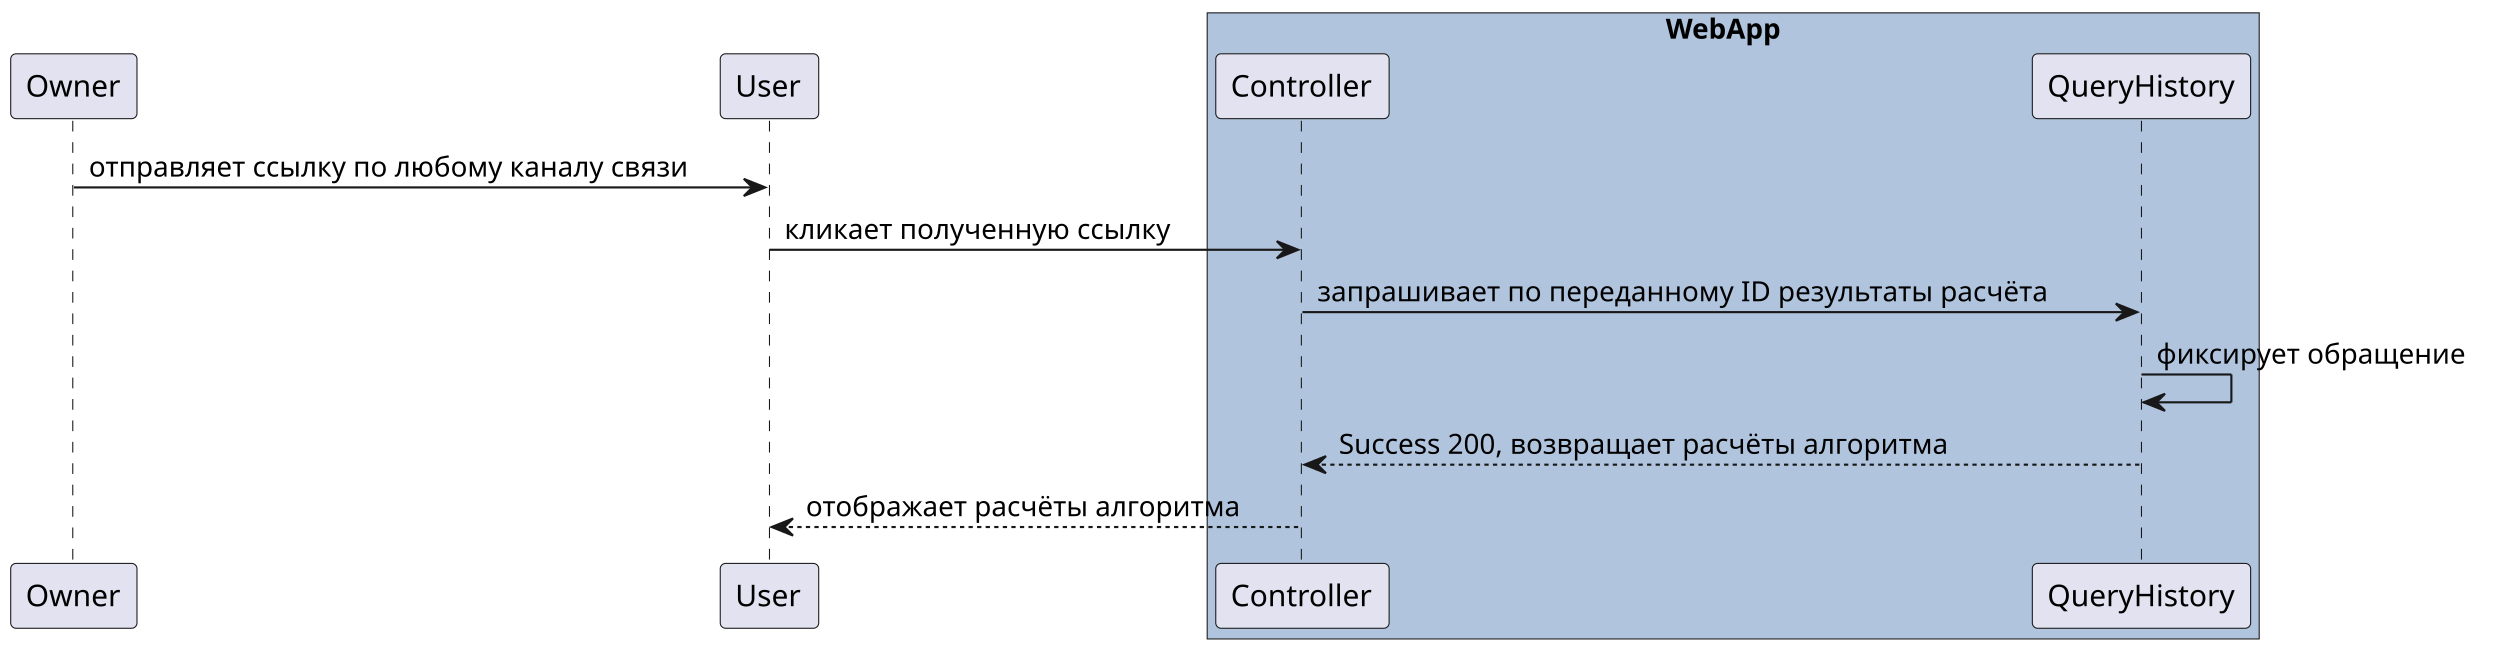
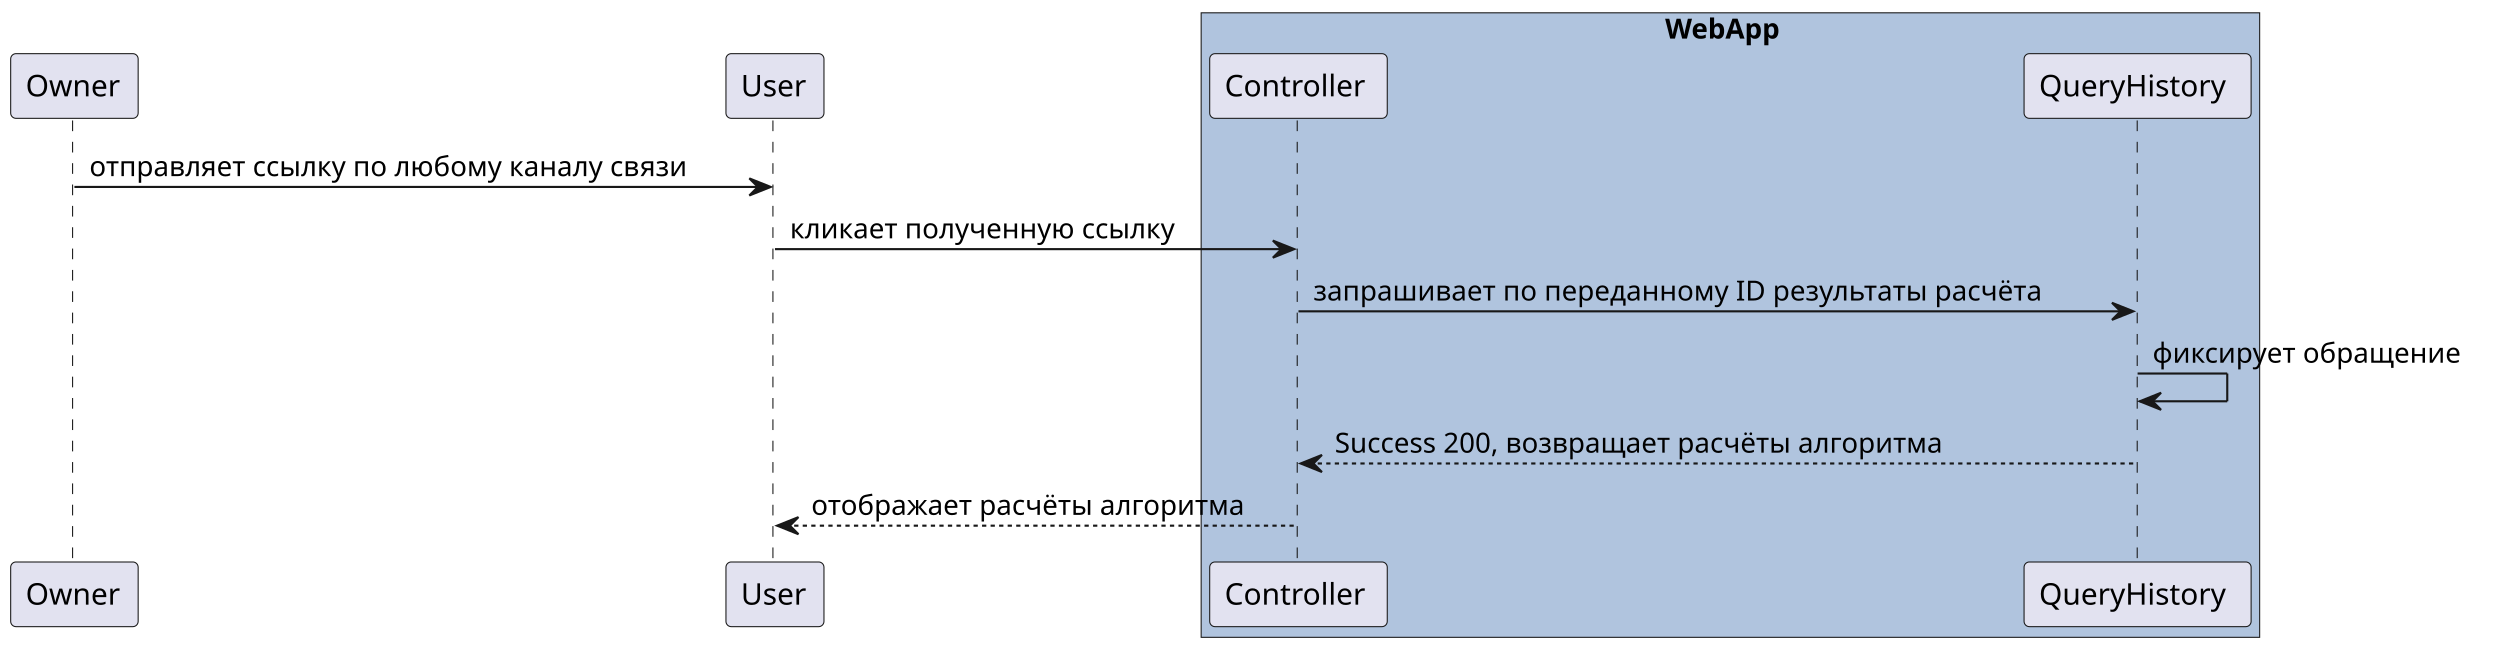
- <svg xmlns="http://www.w3.org/2000/svg" contentStyleType="text/css" height="304px" preserveAspectRatio="none" style="width:1168px;height:304px;background:#FFFFFF;" version="1.1" viewBox="0 0 1168 304" width="1168px" zoomAndPan="magnify">
+ <svg xmlns="http://www.w3.org/2000/svg" contentStyleType="text/css" data-diagram-type="SEQUENCE" height="304px" preserveAspectRatio="none" style="width:1171px;height:304px;background:#FFFFFF;" version="1.1" viewBox="0 0 1171 304" width="1171px" zoomAndPan="magnify">
  <defs />
  <g>
-     <rect fill="#B0C4DE" height="292.523" style="stroke:#181818;stroke-width:0.5;" width="491.5" x="564" y="6" />
-     <text fill="#000000" font-family="sans-serif" font-size="13" font-weight="bold" lengthAdjust="spacing" textLength="63" x="778.25" y="18.067">WebApp</text>
-     <line style="stroke:#181818;stroke-width:0.5;stroke-dasharray:5.0,5.0;" x1="34" x2="34" y1="56.43" y2="264.227" />
-     <line style="stroke:#181818;stroke-width:0.5;stroke-dasharray:5.0,5.0;" x1="359.5" x2="359.5" y1="56.43" y2="264.227" />
-     <line style="stroke:#181818;stroke-width:0.5;stroke-dasharray:5.0,5.0;" x1="608" x2="608" y1="56.43" y2="264.227" />
-     <line style="stroke:#181818;stroke-width:0.5;stroke-dasharray:5.0,5.0;" x1="1000.5" x2="1000.5" y1="56.43" y2="264.227" />
-     <rect fill="#E2E2F0" height="30.297" rx="2.5" ry="2.5" style="stroke:#181818;stroke-width:0.5;" width="59" x="5" y="25.133" />
-     <text fill="#000000" font-family="sans-serif" font-size="14" lengthAdjust="spacing" textLength="45" x="12" y="45.128">Owner</text>
-     <rect fill="#E2E2F0" height="30.297" rx="2.5" ry="2.5" style="stroke:#181818;stroke-width:0.5;" width="59" x="5" y="263.227" />
-     <text fill="#000000" font-family="sans-serif" font-size="14" lengthAdjust="spacing" textLength="45" x="12" y="283.222">Owner</text>
-     <rect fill="#E2E2F0" height="30.297" rx="2.5" ry="2.5" style="stroke:#181818;stroke-width:0.5;" width="46" x="336.5" y="25.133" />
-     <text fill="#000000" font-family="sans-serif" font-size="14" lengthAdjust="spacing" textLength="32" x="343.5" y="45.128">User</text>
-     <rect fill="#E2E2F0" height="30.297" rx="2.5" ry="2.5" style="stroke:#181818;stroke-width:0.5;" width="46" x="336.5" y="263.227" />
-     <text fill="#000000" font-family="sans-serif" font-size="14" lengthAdjust="spacing" textLength="32" x="343.5" y="283.222">User</text>
-     <rect fill="#E2E2F0" height="30.297" rx="2.5" ry="2.5" style="stroke:#181818;stroke-width:0.5;" width="81" x="568" y="25.133" />
-     <text fill="#000000" font-family="sans-serif" font-size="14" lengthAdjust="spacing" textLength="67" x="575" y="45.128">Controller</text>
-     <rect fill="#E2E2F0" height="30.297" rx="2.5" ry="2.5" style="stroke:#181818;stroke-width:0.5;" width="81" x="568" y="263.227" />
-     <text fill="#000000" font-family="sans-serif" font-size="14" lengthAdjust="spacing" textLength="67" x="575" y="283.222">Controller</text>
-     <rect fill="#E2E2F0" height="30.297" rx="2.5" ry="2.5" style="stroke:#181818;stroke-width:0.5;" width="102" x="949.5" y="25.133" />
-     <text fill="#000000" font-family="sans-serif" font-size="14" lengthAdjust="spacing" textLength="88" x="956.5" y="45.128">QueryHistory</text>
-     <rect fill="#E2E2F0" height="30.297" rx="2.5" ry="2.5" style="stroke:#181818;stroke-width:0.5;" width="102" x="949.5" y="263.227" />
-     <text fill="#000000" font-family="sans-serif" font-size="14" lengthAdjust="spacing" textLength="88" x="956.5" y="283.222">QueryHistory</text>
-     <polygon fill="#181818" points="347.5,83.562,357.5,87.562,347.5,91.562,351.5,87.562" style="stroke:#181818;stroke-width:1.0;" />
-     <line style="stroke:#181818;stroke-width:1.0;" x1="34.5" x2="353.5" y1="87.562" y2="87.562" />
-     <text fill="#000000" font-family="sans-serif" font-size="13" lengthAdjust="spacing" textLength="301" x="41.5" y="82.497">отправляет ссылку по любому каналу связи</text>
-     <polygon fill="#181818" points="596.5,112.695,606.5,116.695,596.5,120.695,600.5,116.695" style="stroke:#181818;stroke-width:1.0;" />
-     <line style="stroke:#181818;stroke-width:1.0;" x1="359.5" x2="602.5" y1="116.695" y2="116.695" />
-     <text fill="#000000" font-family="sans-serif" font-size="13" lengthAdjust="spacing" textLength="193" x="366.5" y="111.629">кликает полученную ссылку</text>
-     <polygon fill="#181818" points="988.5,141.828,998.5,145.828,988.5,149.828,992.5,145.828" style="stroke:#181818;stroke-width:1.0;" />
-     <line style="stroke:#181818;stroke-width:1.0;" x1="608.5" x2="994.5" y1="145.828" y2="145.828" />
-     <text fill="#000000" font-family="sans-serif" font-size="13" lengthAdjust="spacing" textLength="368" x="615.5" y="140.762">запрашивает по переданному ID результаты расчёта</text>
-     <line style="stroke:#181818;stroke-width:1.0;" x1="1000.5" x2="1042.5" y1="174.961" y2="174.961" />
-     <line style="stroke:#181818;stroke-width:1.0;" x1="1042.5" x2="1042.5" y1="174.961" y2="187.961" />
-     <line style="stroke:#181818;stroke-width:1.0;" x1="1001.5" x2="1042.5" y1="187.961" y2="187.961" />
-     <polygon fill="#181818" points="1011.5,183.961,1001.5,187.961,1011.5,191.961,1007.5,187.961" style="stroke:#181818;stroke-width:1.0;" />
-     <text fill="#000000" font-family="sans-serif" font-size="13" lengthAdjust="spacing" textLength="154" x="1007.5" y="169.895">фиксирует обращение</text>
-     <polygon fill="#181818" points="619.5,213.094,609.5,217.094,619.5,221.094,615.5,217.094" style="stroke:#181818;stroke-width:1.0;" />
-     <line style="stroke:#181818;stroke-width:1.0;stroke-dasharray:2.0,2.0;" x1="613.5" x2="999.5" y1="217.094" y2="217.094" />
-     <text fill="#000000" font-family="sans-serif" font-size="13" lengthAdjust="spacing" textLength="312" x="625.5" y="212.028">Success 200, возвращает расчёты алгоритма</text>
-     <polygon fill="#181818" points="370.5,242.227,360.5,246.227,370.5,250.227,366.5,246.227" style="stroke:#181818;stroke-width:1.0;" />
-     <line style="stroke:#181818;stroke-width:1.0;stroke-dasharray:2.0,2.0;" x1="364.5" x2="607.5" y1="246.227" y2="246.227" />
-     <text fill="#000000" font-family="sans-serif" font-size="13" lengthAdjust="spacing" textLength="225" x="376.5" y="241.161">отображает расчёты алгоритма</text>
+     <rect fill="#B0C4DE" height="292.523" style="stroke:#181818;stroke-width:0.5;" width="495.803" x="562.621" y="6" />
+     <text fill="#000000" font-family="sans-serif" font-size="13" font-weight="bold" lengthAdjust="spacing" textLength="61.134" x="779.955" y="18.067">WebApp</text>
+     <g class="participant-lifeline" data-entity-uid="part1" data-qualified-name="owner" id="part1-lifeline">
+       <g>
+         <rect fill="#000000" fill-opacity="0" height="207.797" width="8" x="30.856" y="56.43" />
+         <line style="stroke:#181818;stroke-width:0.5;stroke-dasharray:5,5;" x1="34" x2="34" y1="56.43" y2="264.227" />
+       </g>
+     </g>
+     <g class="participant-lifeline" data-entity-uid="part2" data-qualified-name="user" id="part2-lifeline">
+       <g>
+         <rect fill="#000000" fill-opacity="0" height="207.797" width="8" x="358.991" y="56.43" />
+         <line style="stroke:#181818;stroke-width:0.5;stroke-dasharray:5,5;" x1="362.036" x2="362.036" y1="56.43" y2="264.227" />
+       </g>
+     </g>
+     <g class="participant-lifeline" data-entity-uid="part3" data-qualified-name="app" id="part3-lifeline">
+       <g>
+         <rect fill="#000000" fill-opacity="0" height="207.797" width="8" x="604.207" y="56.43" />
+         <line style="stroke:#181818;stroke-width:0.5;stroke-dasharray:5,5;" x1="607.621" x2="607.621" y1="56.43" y2="264.227" />
+       </g>
+     </g>
+     <g class="participant-lifeline" data-entity-uid="part4" data-qualified-name="query" id="part4-lifeline">
+       <g>
+         <rect fill="#000000" fill-opacity="0" height="207.797" width="8" x="997.247" y="56.43" />
+         <line style="stroke:#181818;stroke-width:0.5;stroke-dasharray:5,5;" x1="1001.07" x2="1001.07" y1="56.43" y2="264.227" />
+       </g>
+     </g>
+     <g class="participant participant-head" data-entity-uid="part1" data-qualified-name="owner" id="part1-head">
+       <rect fill="#E2E2F0" height="30.297" rx="2.5" ry="2.5" style="stroke:#181818;stroke-width:0.5;" width="59.712" x="5" y="25.133" />
+       <text fill="#000000" font-family="sans-serif" font-size="14" lengthAdjust="spacing" textLength="45.712" x="12" y="45.128">Owner</text>
+     </g>
+     <g class="participant participant-tail" data-entity-uid="part1" data-qualified-name="owner" id="part1-tail">
+       <rect fill="#E2E2F0" height="30.297" rx="2.5" ry="2.5" style="stroke:#181818;stroke-width:0.5;" width="59.712" x="5" y="263.227" />
+       <text fill="#000000" font-family="sans-serif" font-size="14" lengthAdjust="spacing" textLength="45.712" x="12" y="283.222">Owner</text>
+     </g>
+     <g class="participant participant-head" data-entity-uid="part2" data-qualified-name="user" id="part2-head">
+       <rect fill="#E2E2F0" height="30.297" rx="2.5" ry="2.5" style="stroke:#181818;stroke-width:0.5;" width="45.91" x="340.036" y="25.133" />
+       <text fill="#000000" font-family="sans-serif" font-size="14" lengthAdjust="spacing" textLength="31.91" x="347.036" y="45.128">User</text>
+     </g>
+     <g class="participant participant-tail" data-entity-uid="part2" data-qualified-name="user" id="part2-tail">
+       <rect fill="#E2E2F0" height="30.297" rx="2.5" ry="2.5" style="stroke:#181818;stroke-width:0.5;" width="45.91" x="340.036" y="263.227" />
+       <text fill="#000000" font-family="sans-serif" font-size="14" lengthAdjust="spacing" textLength="31.91" x="347.036" y="283.222">User</text>
+     </g>
+     <g class="participant participant-head" data-entity-uid="part3" data-qualified-name="app" id="part3-head">
+       <rect fill="#E2E2F0" height="30.297" rx="2.5" ry="2.5" style="stroke:#181818;stroke-width:0.5;" width="83.173" x="566.621" y="25.133" />
+       <text fill="#000000" font-family="sans-serif" font-size="14" lengthAdjust="spacing" textLength="69.173" x="573.621" y="45.128">Controller</text>
+     </g>
+     <g class="participant participant-tail" data-entity-uid="part3" data-qualified-name="app" id="part3-tail">
+       <rect fill="#E2E2F0" height="30.297" rx="2.5" ry="2.5" style="stroke:#181818;stroke-width:0.5;" width="83.173" x="566.621" y="263.227" />
+       <text fill="#000000" font-family="sans-serif" font-size="14" lengthAdjust="spacing" textLength="69.173" x="573.621" y="283.222">Controller</text>
+     </g>
+     <g class="participant participant-head" data-entity-uid="part4" data-qualified-name="query" id="part4-head">
+       <rect fill="#E2E2F0" height="30.297" rx="2.5" ry="2.5" style="stroke:#181818;stroke-width:0.5;" width="106.353" x="948.07" y="25.133" />
+       <text fill="#000000" font-family="sans-serif" font-size="14" lengthAdjust="spacing" textLength="92.353" x="955.07" y="45.128">QueryHistory</text>
+     </g>
+     <g class="participant participant-tail" data-entity-uid="part4" data-qualified-name="query" id="part4-tail">
+       <rect fill="#E2E2F0" height="30.297" rx="2.5" ry="2.5" style="stroke:#181818;stroke-width:0.5;" width="106.353" x="948.07" y="263.227" />
+       <text fill="#000000" font-family="sans-serif" font-size="14" lengthAdjust="spacing" textLength="92.353" x="955.07" y="283.222">QueryHistory</text>
+     </g>
+     <g class="message" data-entity-1="part1" data-entity-2="part2" id="msg1">
+       <polygon fill="#181818" points="350.991,83.562,360.991,87.562,350.991,91.562,354.991,87.562" style="stroke:#181818;stroke-width:1;" />
+       <line style="stroke:#181818;stroke-width:1;" x1="34.856" x2="356.991" y1="87.562" y2="87.562" />
+       <text fill="#000000" font-family="sans-serif" font-size="13" lengthAdjust="spacing" textLength="304.135" x="41.856" y="82.497">отправляет ссылку по любому каналу связи</text>
+     </g>
+     <g class="message" data-entity-1="part2" data-entity-2="part3" id="msg2">
+       <polygon fill="#181818" points="596.207,112.695,606.207,116.695,596.207,120.695,600.207,116.695" style="stroke:#181818;stroke-width:1;" />
+       <line style="stroke:#181818;stroke-width:1;" x1="362.991" x2="602.207" y1="116.695" y2="116.695" />
+       <text fill="#000000" font-family="sans-serif" font-size="13" lengthAdjust="spacing" textLength="196.447" x="369.991" y="111.629">кликает полученную ссылку</text>
+     </g>
+     <g class="message" data-entity-1="part3" data-entity-2="part4" id="msg3">
+       <polygon fill="#181818" points="989.247,141.828,999.247,145.828,989.247,149.828,993.247,145.828" style="stroke:#181818;stroke-width:1;" />
+       <line style="stroke:#181818;stroke-width:1;" x1="608.207" x2="995.247" y1="145.828" y2="145.828" />
+       <text fill="#000000" font-family="sans-serif" font-size="13" lengthAdjust="spacing" textLength="369.04" x="615.207" y="140.762">запрашивает по переданному ID результаты расчёта</text>
+     </g>
+     <g class="message" data-entity-1="part4" data-entity-2="part4" id="msg4">
+       <line style="stroke:#181818;stroke-width:1;" x1="1001.247" x2="1043.247" y1="174.961" y2="174.961" />
+       <line style="stroke:#181818;stroke-width:1;" x1="1043.247" x2="1043.247" y1="174.961" y2="187.961" />
+       <line style="stroke:#181818;stroke-width:1;" x1="1002.247" x2="1043.247" y1="187.961" y2="187.961" />
+       <polygon fill="#181818" points="1012.247,183.961,1002.247,187.961,1012.247,191.961,1008.247,187.961" style="stroke:#181818;stroke-width:1;" />
+       <text fill="#000000" font-family="sans-serif" font-size="13" lengthAdjust="spacing" textLength="156.038" x="1008.247" y="169.895">фиксирует обращение</text>
+     </g>
+     <g class="message" data-entity-1="part4" data-entity-2="part3" id="msg5">
+       <polygon fill="#181818" points="619.207,213.094,609.207,217.094,619.207,221.094,615.207,217.094" style="stroke:#181818;stroke-width:1;" />
+       <line style="stroke:#181818;stroke-width:1;stroke-dasharray:2,2;" x1="613.207" x2="1000.247" y1="217.094" y2="217.094" />
+       <text fill="#000000" font-family="sans-serif" font-size="13" lengthAdjust="spacing" textLength="309.981" x="625.207" y="212.028">Success 200, возвращает расчёты алгоритма</text>
+     </g>
+     <g class="message" data-entity-1="part3" data-entity-2="part2" id="msg6">
+       <polygon fill="#181818" points="373.991,242.227,363.991,246.227,373.991,250.227,369.991,246.227" style="stroke:#181818;stroke-width:1;" />
+       <line style="stroke:#181818;stroke-width:1;stroke-dasharray:2,2;" x1="367.991" x2="607.207" y1="246.227" y2="246.227" />
+       <text fill="#000000" font-family="sans-serif" font-size="13" lengthAdjust="spacing" textLength="221.216" x="379.991" y="241.161">отображает расчёты алгоритма</text>
+     </g>
  </g>
</svg>
